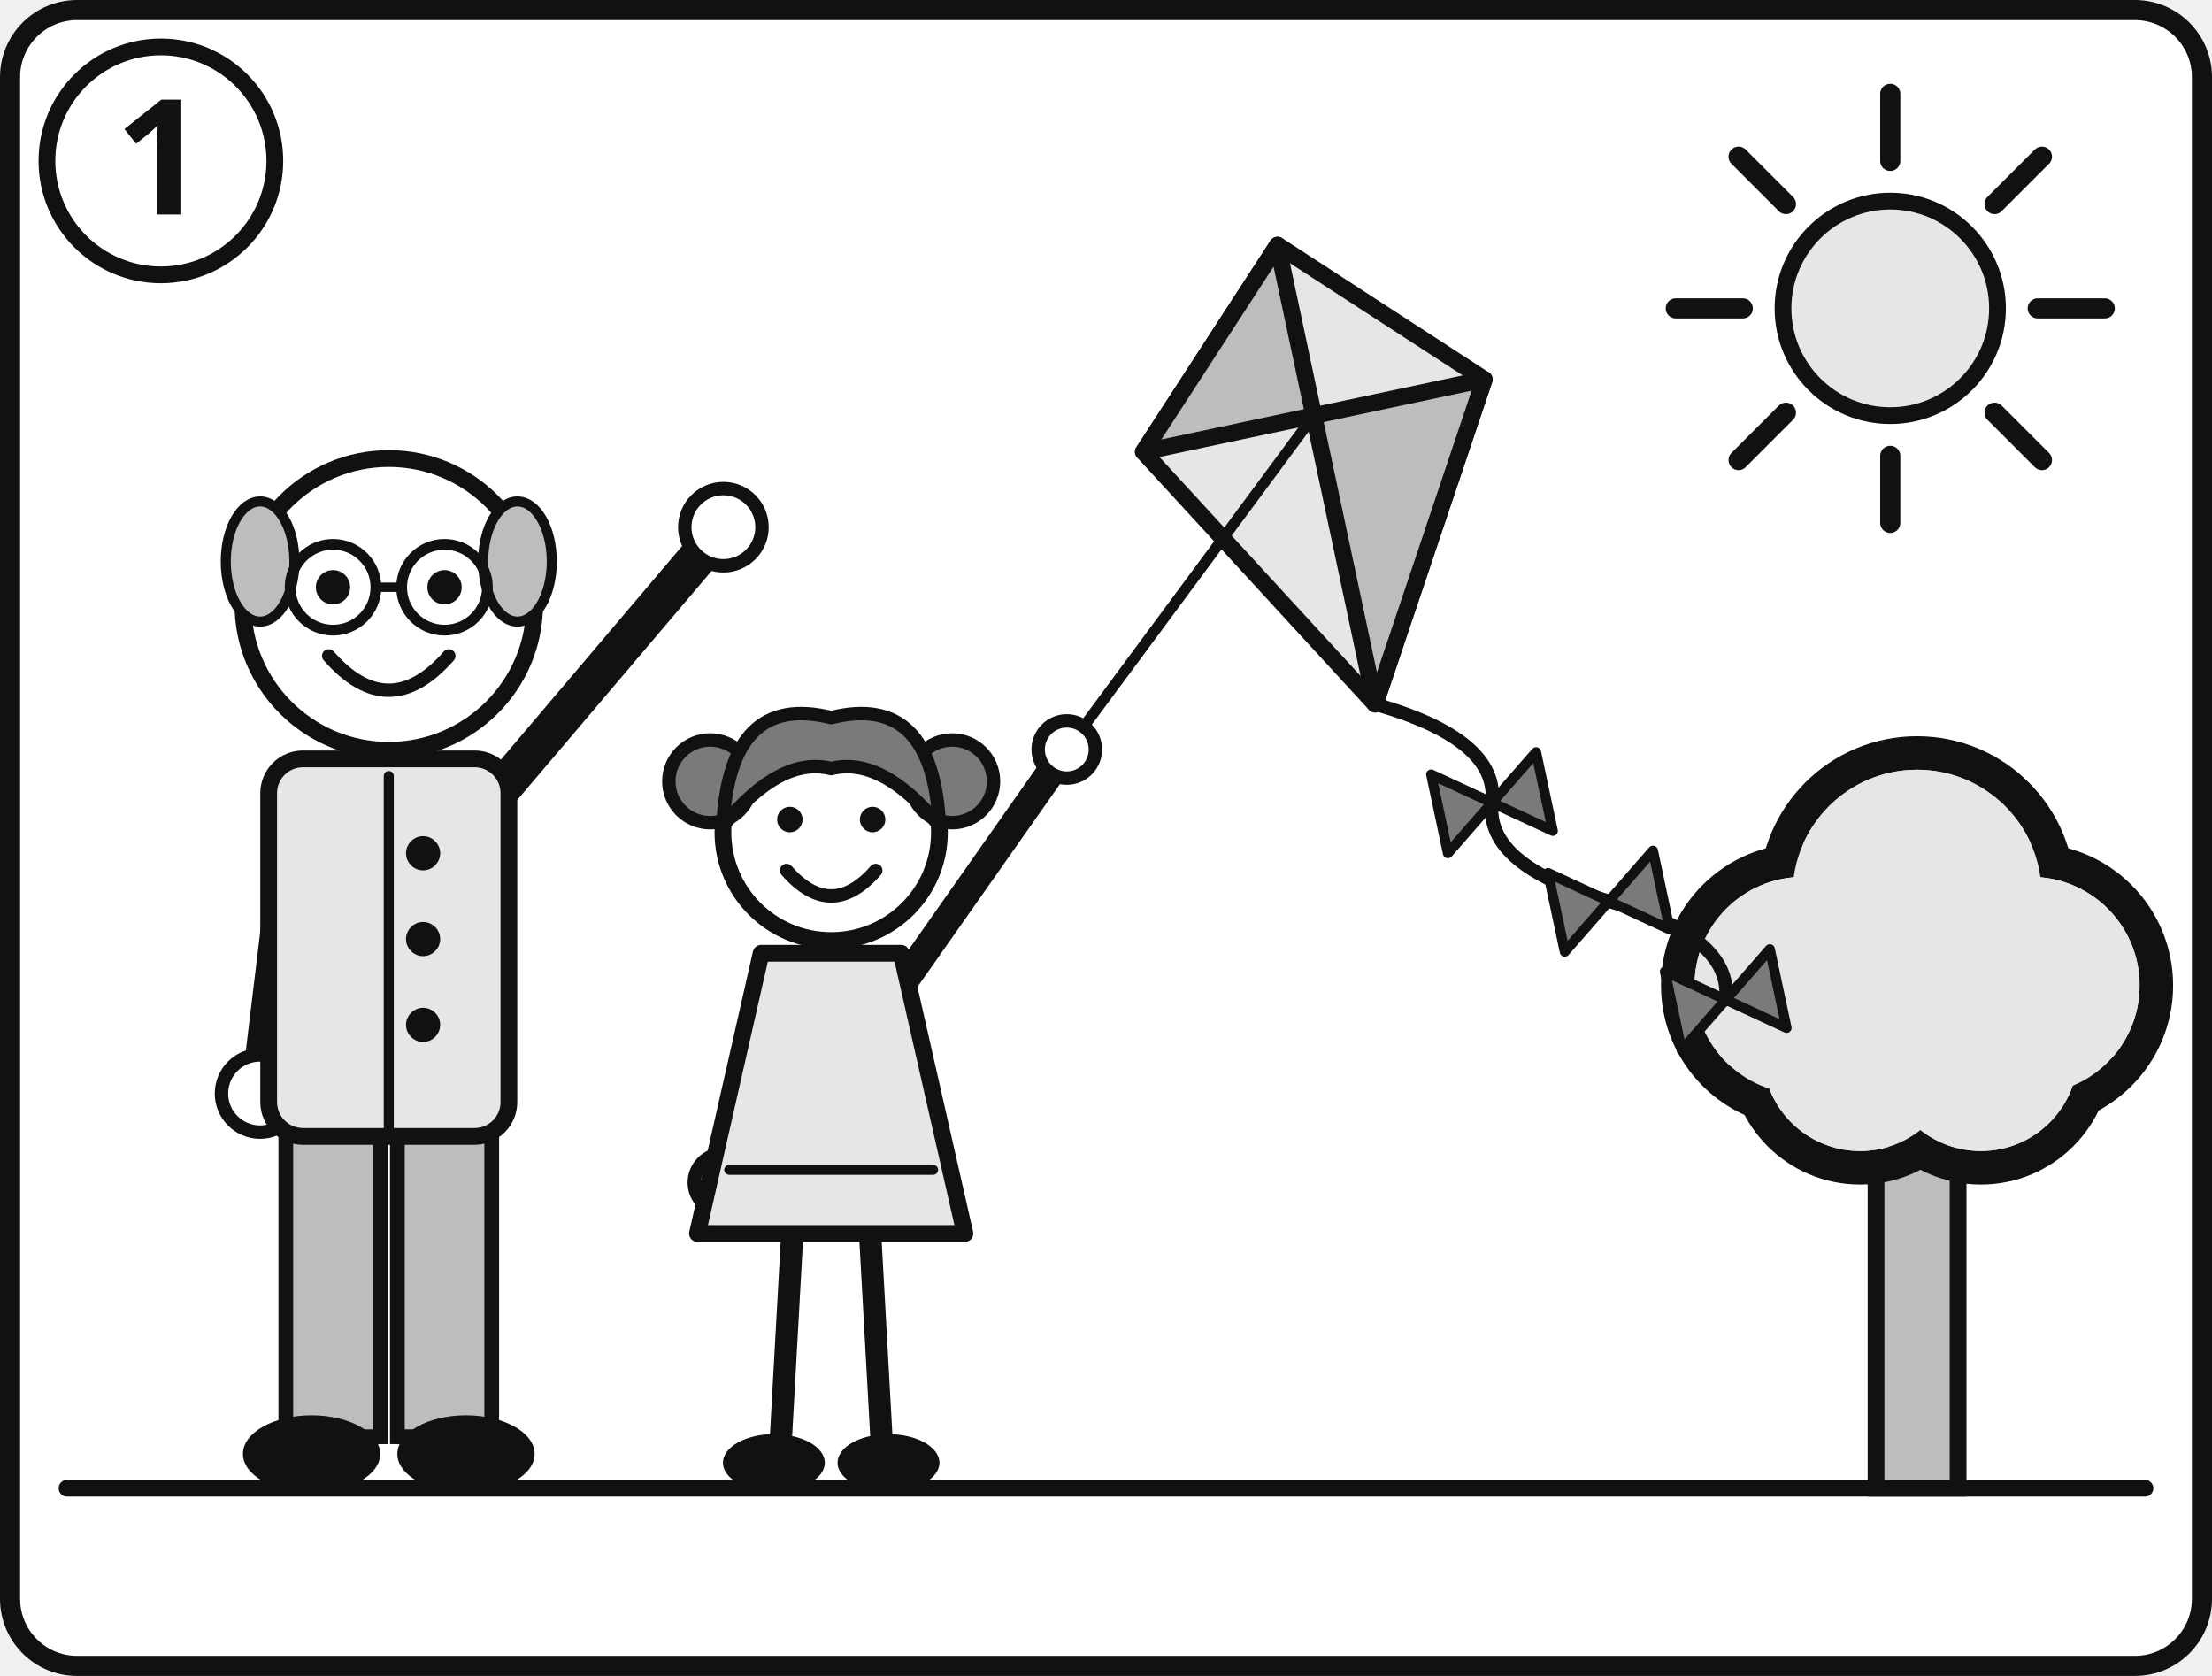
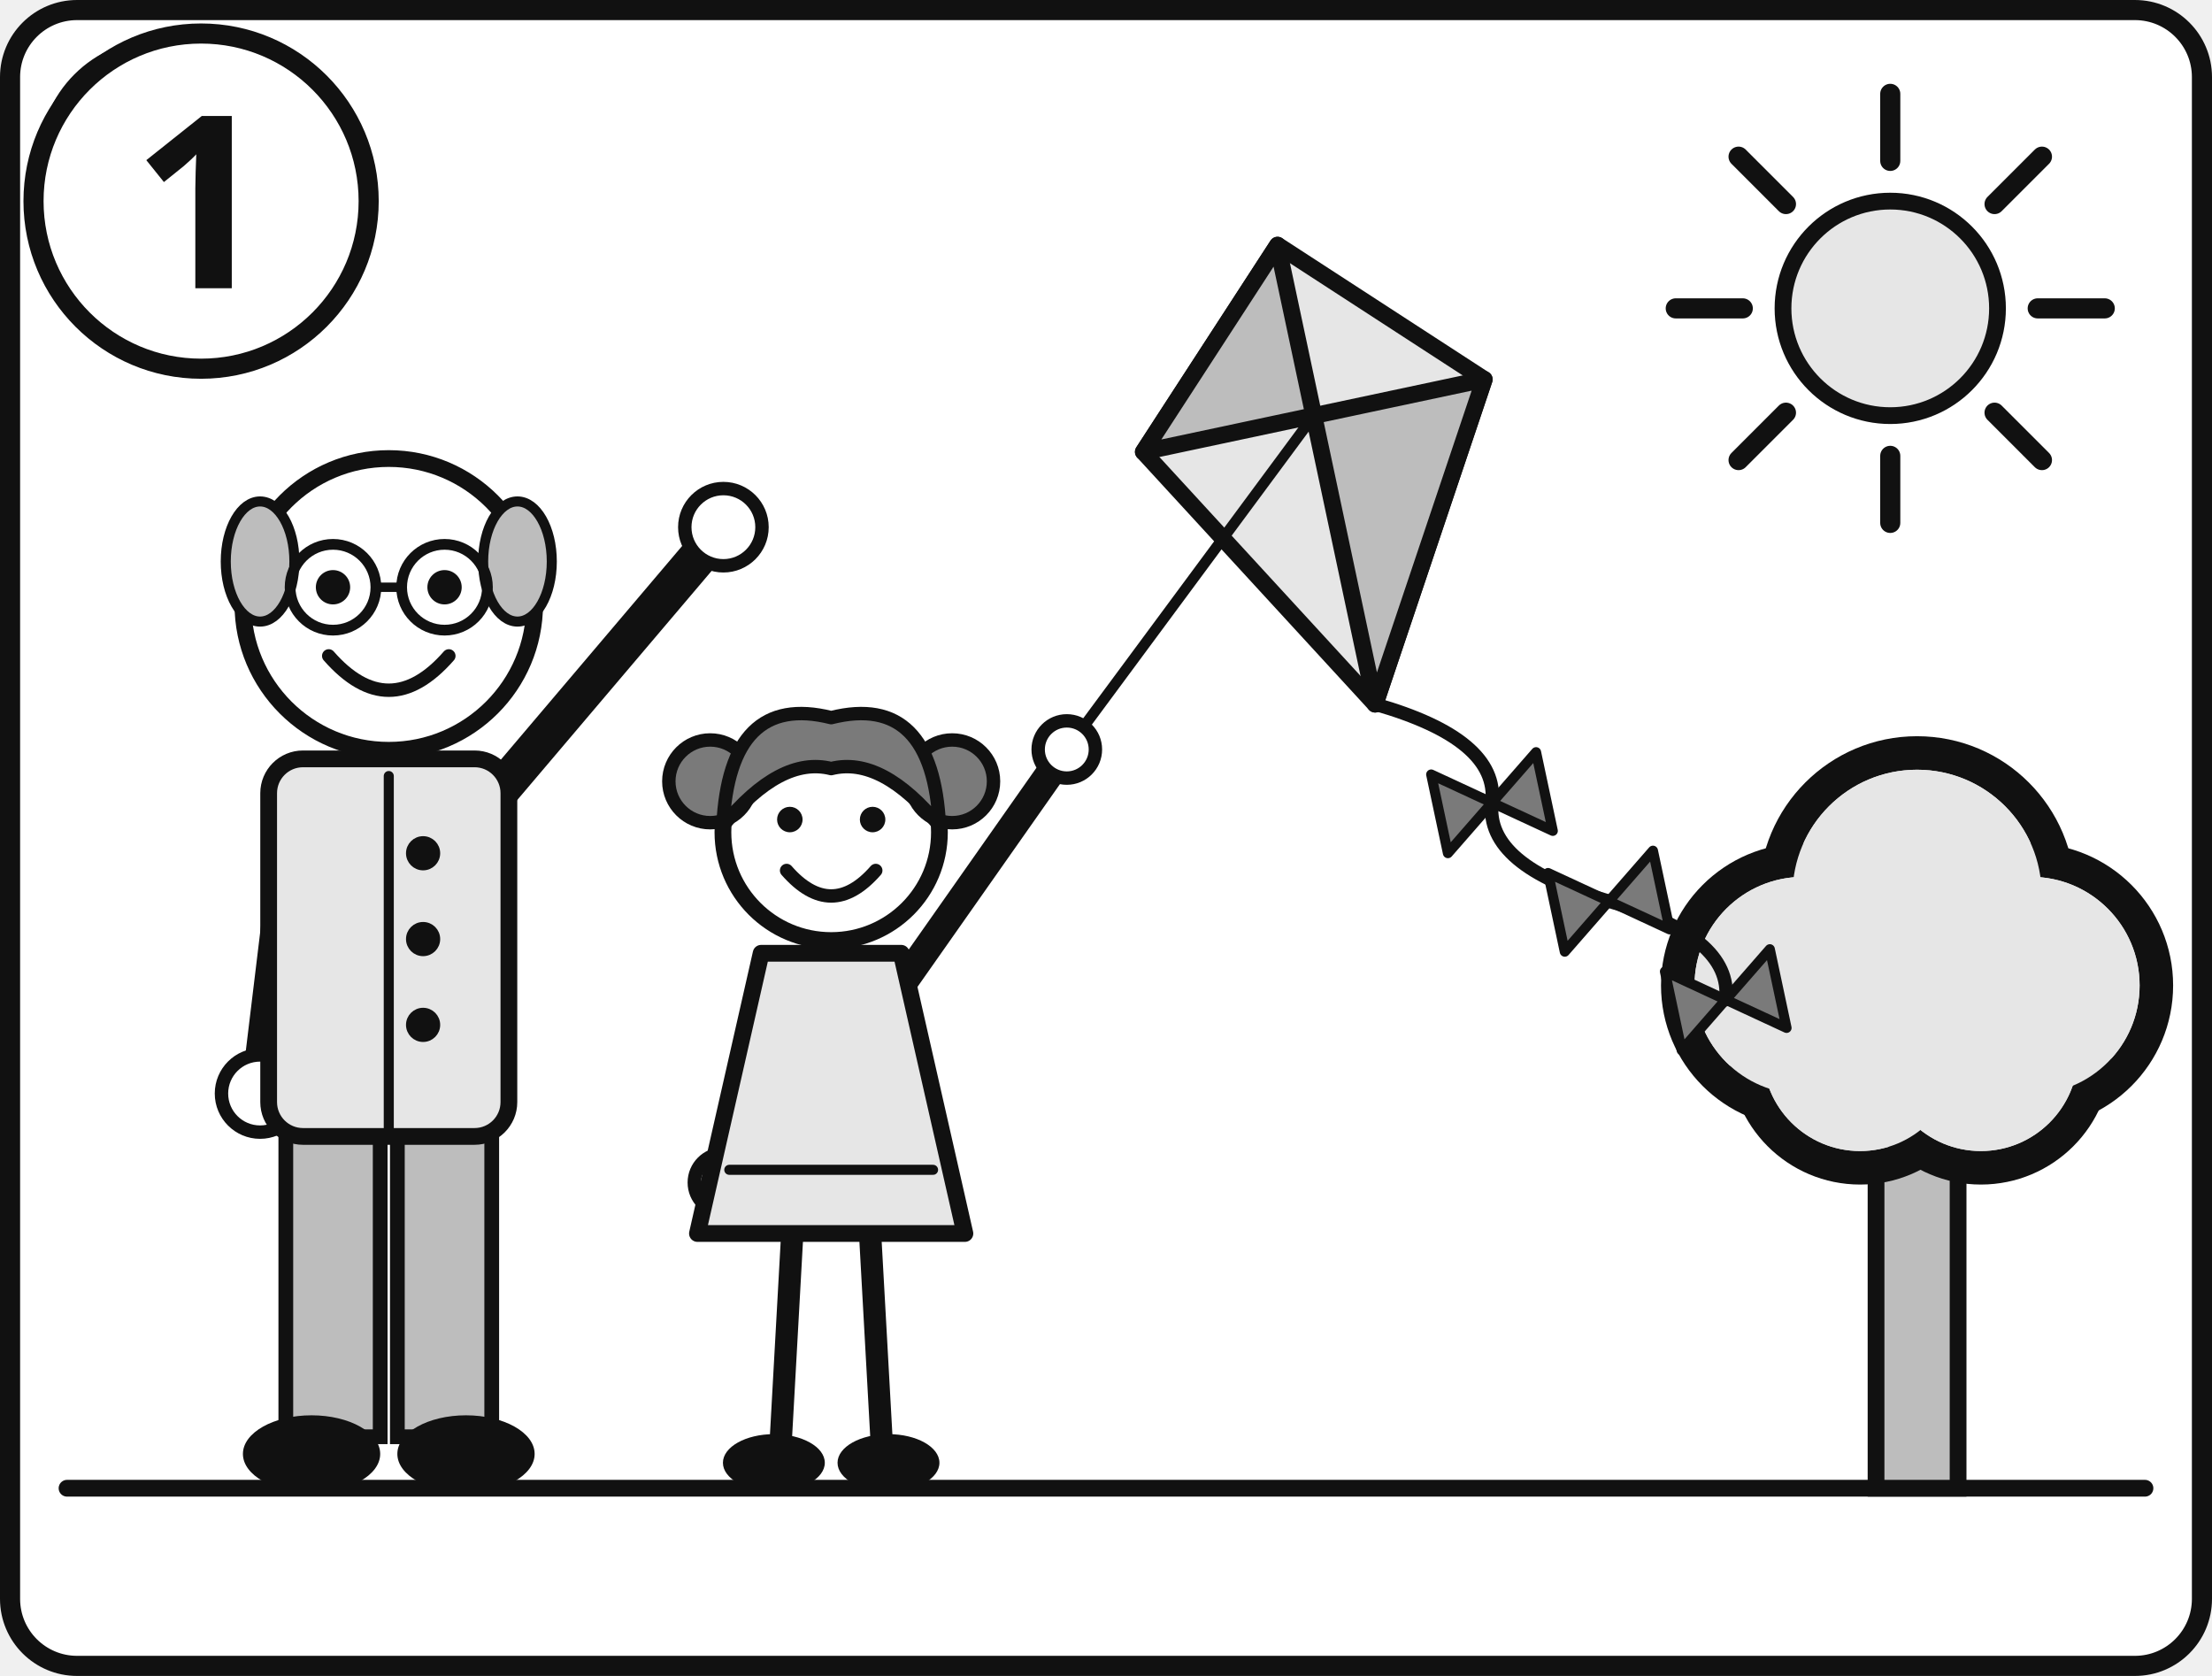
<svg xmlns="http://www.w3.org/2000/svg" viewBox="0 0 330 250" width="330" height="250">
  <g font-family="Andika, Atkinson Hyperlegible, sans-serif" fill="#111">
    <rect x="1.5" y="1.5" width="327" height="247" rx="10" fill="#fff" stroke="#111" stroke-width="3" />
    <g transform="translate(0 0)">
      <line x1="10" y1="222" x2="320" y2="222" stroke="#111" stroke-width="2.5" stroke-linecap="round" />
      <line x1="304" y1="46" x2="314" y2="46" stroke="#111" stroke-width="3" stroke-linecap="round" />
      <line x1="297.56" y1="61.56" x2="304.63" y2="68.63" stroke="#111" stroke-width="3" stroke-linecap="round" />
      <line x1="282" y1="68" x2="282" y2="78" stroke="#111" stroke-width="3" stroke-linecap="round" />
      <line x1="266.44" y1="61.56" x2="259.37" y2="68.63" stroke="#111" stroke-width="3" stroke-linecap="round" />
      <line x1="260" y1="46" x2="250" y2="46" stroke="#111" stroke-width="3" stroke-linecap="round" />
      <line x1="266.44" y1="30.44" x2="259.37" y2="23.37" stroke="#111" stroke-width="3" stroke-linecap="round" />
      <line x1="282" y1="24" x2="282" y2="14" stroke="#111" stroke-width="3" stroke-linecap="round" />
      <line x1="297.56" y1="30.44" x2="304.63" y2="23.37" stroke="#111" stroke-width="3" stroke-linecap="round" />
      <circle cx="282" cy="46" r="16" fill="#e6e6e6" stroke="#111" stroke-width="2.5" />
      <rect x="279.88" y="164" width="12.24" height="58" fill="#bdbdbd" stroke="#111" stroke-width="2.5" />
      <circle cx="286" cy="133.4" r="21.08" fill="#e6e6e6" stroke="#111" stroke-width="5" />
      <circle cx="269" cy="147" r="18.7" fill="#e6e6e6" stroke="#111" stroke-width="5" />
      <circle cx="303" cy="147" r="18.7" fill="#e6e6e6" stroke="#111" stroke-width="5" />
      <circle cx="277.5" cy="157.2" r="17" fill="#e6e6e6" stroke="#111" stroke-width="5" />
      <circle cx="295.52" cy="157.2" r="17" fill="#e6e6e6" stroke="#111" stroke-width="5" />
      <circle cx="286" cy="145.3" r="20.4" fill="#e6e6e6" stroke="#111" stroke-width="5" />
      <circle cx="286" cy="133.4" r="18.58" fill="#e6e6e6" />
      <circle cx="269" cy="147" r="16.2" fill="#e6e6e6" />
      <circle cx="303" cy="147" r="16.2" fill="#e6e6e6" />
      <circle cx="277.5" cy="157.2" r="14.5" fill="#e6e6e6" />
      <circle cx="295.52" cy="157.2" r="14.5" fill="#e6e6e6" />
      <circle cx="286" cy="145.3" r="17.9" fill="#e6e6e6" />
      <g transform="rotate(-12 196 62)">
        <polygon points="196,36 222,62 196,106 170,62" fill="#e6e6e6" stroke="#111" stroke-width="2.5" stroke-linejoin="round" />
        <polygon points="196,36 196,62 170,62" fill="#bdbdbd" stroke="#111" stroke-width="2.5" stroke-linejoin="round" />
        <polygon points="196,62 222,62 196,106" fill="#bdbdbd" stroke="#111" stroke-width="2.5" stroke-linejoin="round" />
        <line x1="196" y1="36" x2="196" y2="106" stroke="#111" stroke-width="2" stroke-linecap="round" />
        <line x1="170" y1="62" x2="222" y2="62" stroke="#111" stroke-width="2" stroke-linecap="round" />
        <path d="M 196 106 Q 213 115 210 124 Q 207 133 224 142 Q 241 151 238 160" fill="none" stroke="#111" stroke-width="2" stroke-linejoin="round" stroke-linecap="round" />
        <polygon points="210,124 202,118 202,130" fill="#7a7a7a" stroke="#111" stroke-width="1.5" stroke-linejoin="round" />
        <polygon points="210,124 218,118 218,130" fill="#7a7a7a" stroke="#111" stroke-width="1.5" stroke-linejoin="round" />
        <polygon points="224,142 216,136 216,148" fill="#7a7a7a" stroke="#111" stroke-width="1.5" stroke-linejoin="round" />
        <polygon points="224,142 232,136 232,148" fill="#7a7a7a" stroke="#111" stroke-width="1.5" stroke-linejoin="round" />
        <polygon points="238,160 230,154 230,166" fill="#7a7a7a" stroke="#111" stroke-width="1.5" stroke-linejoin="round" />
        <polygon points="238,160 246,154 246,166" fill="#7a7a7a" stroke="#111" stroke-width="1.5" stroke-linejoin="round" />
      </g>
      <line x1="196" y1="62" x2="159.15" y2="111.8" stroke="#111" stroke-width="1.6" stroke-linecap="round" />
      <line x1="118.3" y1="182.1" x2="116.4" y2="216.3" stroke="#111" stroke-width="3.32" stroke-linecap="round" />
      <line x1="129.7" y1="182.1" x2="131.6" y2="216.3" stroke="#111" stroke-width="3.32" stroke-linecap="round" />
      <ellipse cx="115.45" cy="218.2" rx="7.6" ry="4.27" fill="#111" />
      <ellipse cx="132.55" cy="218.2" rx="7.6" ry="4.27" fill="#111" />
      <line x1="113.55" y1="146.95" x2="107.85" y2="176.4" stroke="#111" stroke-width="4.27" stroke-linecap="round" />
      <circle cx="107.85" cy="176.4" r="4.27" fill="#fff" stroke="#111" stroke-width="2" />
      <line x1="134.45" y1="146.95" x2="159.15" y2="111.8" stroke="#111" stroke-width="4.27" stroke-linecap="round" />
      <circle cx="159.15" cy="111.8" r="4.27" fill="#fff" stroke="#111" stroke-width="2" />
      <polygon points="113.55,142.2 134.45,142.2 143.95,184 104.05,184" fill="#e6e6e6" stroke="#111" stroke-width="2.5" stroke-linejoin="round" />
      <line x1="108.8" y1="174.5" x2="139.2" y2="174.5" stroke="#111" stroke-width="1.5" stroke-linecap="round" />
      <circle cx="124" cy="124.15" r="16.15" fill="#fff" stroke="#111" stroke-width="2.5" />
      <circle cx="105.95" cy="116.55" r="6.17" fill="#7a7a7a" stroke="#111" stroke-width="2" />
      <circle cx="142.05" cy="116.55" r="6.17" fill="#7a7a7a" stroke="#111" stroke-width="2" />
      <path d="M 107.85 123.2 Q 108.8 103.25 124 107.05 Q 139.2 103.25 140.15 123.2 Q 131.6 112.75 124 114.65 Q 116.4 112.75 107.85 123.2 Z" fill="#7a7a7a" stroke="#111" stroke-width="2" stroke-linejoin="round" stroke-linecap="round" />
      <circle cx="117.83" cy="122.25" r="1.9" fill="#111" />
      <circle cx="130.18" cy="122.25" r="1.9" fill="#111" />
      <path d="M 117.35 129.85 Q 124 137.45 130.65 129.85" fill="none" stroke="#111" stroke-width="2" stroke-linejoin="round" stroke-linecap="round" />
      <rect x="42.64" y="165.68" width="14.08" height="48.64" fill="#bdbdbd" stroke="#111" stroke-width="2.2" />
      <rect x="59.28" y="165.68" width="14.08" height="48.64" fill="#bdbdbd" stroke="#111" stroke-width="2.2" />
      <ellipse cx="46.48" cy="216.88" rx="10.24" ry="5.76" fill="#111" />
      <ellipse cx="69.52" cy="216.88" rx="10.24" ry="5.76" fill="#111" />
      <line x1="43.92" y1="120.88" x2="38.8" y2="163.12" stroke="#111" stroke-width="5.76" stroke-linecap="round" />
      <circle cx="38.8" cy="163.12" r="5.76" fill="#fff" stroke="#111" stroke-width="2" />
      <line x1="72.08" y1="120.88" x2="107.92" y2="78.64" stroke="#111" stroke-width="5.76" stroke-linecap="round" />
      <circle cx="107.92" cy="78.64" r="5.76" fill="#fff" stroke="#111" stroke-width="2" />
      <rect x="40.08" y="113.2" width="35.84" height="56.32" rx="5.12" fill="#e6e6e6" stroke="#111" stroke-width="2.5" />
      <line x1="58" y1="115.76" x2="58" y2="168.24" stroke="#111" stroke-width="1.5" stroke-linecap="round" />
      <circle cx="63.12" cy="127.28" r="2.05" fill="#111" stroke="#111" stroke-width="1" />
      <circle cx="63.12" cy="140.08" r="2.05" fill="#111" stroke="#111" stroke-width="1" />
      <circle cx="63.12" cy="152.88" r="2.05" fill="#111" stroke="#111" stroke-width="1" />
      <circle cx="58" cy="90.16" r="21.76" fill="#fff" stroke="#111" stroke-width="2.5" />
      <ellipse cx="38.8" cy="83.76" rx="5.12" ry="8.96" fill="#bdbdbd" stroke="#111" stroke-width="1.5" />
      <ellipse cx="77.2" cy="83.76" rx="5.12" ry="8.96" fill="#bdbdbd" stroke="#111" stroke-width="1.5" />
      <circle cx="49.68" cy="87.6" r="6.4" fill="none" stroke="#111" stroke-width="1.6" />
      <circle cx="66.32" cy="87.6" r="6.4" fill="none" stroke="#111" stroke-width="1.6" />
      <line x1="56.08" y1="87.6" x2="59.92" y2="87.6" stroke="#111" stroke-width="1.4" stroke-linecap="round" />
      <circle cx="49.68" cy="87.6" r="2.56" fill="#111" />
      <circle cx="66.32" cy="87.6" r="2.56" fill="#111" />
      <path d="M 49.04 97.84 Q 58 108.08 66.96 97.84" fill="none" stroke="#111" stroke-width="2" stroke-linejoin="round" stroke-linecap="round" />
    </g>
    <circle cx="24" cy="24" r="17" fill="#fff" stroke="#111" stroke-width="2.5" />
    <text x="24" y="32" font-size="24" text-anchor="middle" font-weight="700">1</text>
    <rect x="351.5" y="1.5" width="327" height="247" rx="10" fill="#fff" stroke="#111" stroke-width="3" />
    <g transform="translate(350 0)">
      <line x1="10" y1="222" x2="320" y2="222" stroke="#111" stroke-width="2.5" stroke-linecap="round" />
      <path d="M 54 34 Q 84 24 114 34 T 174 34" fill="none" stroke="#111" stroke-width="2.5" stroke-linejoin="round" stroke-linecap="round" />
      <path d="M 62 49 Q 92 39 122 49 T 182 49" fill="none" stroke="#111" stroke-width="2.5" stroke-linejoin="round" stroke-linecap="round" />
      <path d="M 70 64 Q 100 54 130 64 T 190 64" fill="none" stroke="#111" stroke-width="2.5" stroke-linejoin="round" stroke-linecap="round" />
      <rect x="240.28" y="158" width="19.44" height="64" fill="#bdbdbd" stroke="#111" stroke-width="2.5" />
      <circle cx="250" cy="109.4" r="33.48" fill="#e6e6e6" stroke="#111" stroke-width="5" />
      <circle cx="223" cy="131" r="29.7" fill="#e6e6e6" stroke="#111" stroke-width="5" />
      <circle cx="277" cy="131" r="29.7" fill="#e6e6e6" stroke="#111" stroke-width="5" />
      <circle cx="236.5" cy="147.2" r="27" fill="#e6e6e6" stroke="#111" stroke-width="5" />
      <circle cx="265.12" cy="147.2" r="27" fill="#e6e6e6" stroke="#111" stroke-width="5" />
      <circle cx="250" cy="128.3" r="32.4" fill="#e6e6e6" stroke="#111" stroke-width="5" />
      <circle cx="250" cy="109.4" r="30.98" fill="#e6e6e6" />
      <circle cx="223" cy="131" r="27.2" fill="#e6e6e6" />
      <circle cx="277" cy="131" r="27.2" fill="#e6e6e6" />
      <circle cx="236.5" cy="147.2" r="24.5" fill="#e6e6e6" />
      <circle cx="265.12" cy="147.2" r="24.5" fill="#e6e6e6" />
      <circle cx="250" cy="128.3" r="29.9" fill="#e6e6e6" />
      <g transform="rotate(28 246 74)">
        <polygon points="246,49.3 270.7,74 246,115.8 221.3,74" fill="#e6e6e6" stroke="#111" stroke-width="2.5" stroke-linejoin="round" />
        <polygon points="246,49.3 246,74 221.3,74" fill="#bdbdbd" stroke="#111" stroke-width="2.5" stroke-linejoin="round" />
        <polygon points="246,74 270.7,74 246,115.8" fill="#bdbdbd" stroke="#111" stroke-width="2.5" stroke-linejoin="round" />
        <line x1="246" y1="49.3" x2="246" y2="115.8" stroke="#111" stroke-width="2" stroke-linecap="round" />
        <line x1="221.3" y1="74" x2="270.7" y2="74" stroke="#111" stroke-width="2" stroke-linecap="round" />
        <path d="M 246 115.8 Q 262.15 124.35 259.3 132.9 Q 256.45 141.45 272.6 150 Q 288.75 158.55 285.9 167.1" fill="none" stroke="#111" stroke-width="2" stroke-linejoin="round" stroke-linecap="round" />
        <polygon points="259.3,132.9 251.7,127.2 251.7,138.6" fill="#7a7a7a" stroke="#111" stroke-width="1.5" stroke-linejoin="round" />
        <polygon points="259.3,132.9 266.9,127.2 266.9,138.6" fill="#7a7a7a" stroke="#111" stroke-width="1.5" stroke-linejoin="round" />
        <polygon points="272.6,150 265,144.3 265,155.7" fill="#7a7a7a" stroke="#111" stroke-width="1.5" stroke-linejoin="round" />
        <polygon points="272.6,150 280.2,144.3 280.2,155.7" fill="#7a7a7a" stroke="#111" stroke-width="1.5" stroke-linejoin="round" />
        <polygon points="285.9,167.1 278.3,161.4 278.3,172.8" fill="#7a7a7a" stroke="#111" stroke-width="1.5" stroke-linejoin="round" />
        <polygon points="285.9,167.1 293.5,161.4 293.5,172.8" fill="#7a7a7a" stroke="#111" stroke-width="1.5" stroke-linejoin="round" />
      </g>
      <path d="M 236 108 Q 214 150 196 170 Q 186 182 176 190" fill="none" stroke="#111" stroke-width="1.6" stroke-linejoin="round" stroke-linecap="round" />
      <line x1="148.3" y1="182.1" x2="146.4" y2="216.3" stroke="#111" stroke-width="3.32" stroke-linecap="round" />
      <line x1="159.7" y1="182.1" x2="161.6" y2="216.3" stroke="#111" stroke-width="3.32" stroke-linecap="round" />
      <ellipse cx="145.45" cy="218.2" rx="7.6" ry="4.27" fill="#111" />
      <ellipse cx="162.55" cy="218.2" rx="7.6" ry="4.27" fill="#111" />
      <line x1="143.55" y1="146.95" x2="135.95" y2="178.3" stroke="#111" stroke-width="4.27" stroke-linecap="round" />
      <circle cx="135.95" cy="178.3" r="4.27" fill="#fff" stroke="#111" stroke-width="2" />
      <line x1="164.45" y1="146.95" x2="185.35" y2="119.4" stroke="#111" stroke-width="4.27" stroke-linecap="round" />
      <circle cx="185.35" cy="119.4" r="4.27" fill="#fff" stroke="#111" stroke-width="2" />
      <polygon points="143.55,142.2 164.45,142.2 173.95,184 134.05,184" fill="#e6e6e6" stroke="#111" stroke-width="2.5" stroke-linejoin="round" />
      <line x1="138.8" y1="174.5" x2="169.2" y2="174.5" stroke="#111" stroke-width="1.5" stroke-linecap="round" />
      <circle cx="154" cy="124.15" r="16.15" fill="#fff" stroke="#111" stroke-width="2.5" />
      <circle cx="135.95" cy="116.55" r="6.17" fill="#7a7a7a" stroke="#111" stroke-width="2" />
      <circle cx="172.05" cy="116.55" r="6.17" fill="#7a7a7a" stroke="#111" stroke-width="2" />
      <path d="M 137.85 123.2 Q 138.8 103.25 154 107.05 Q 169.2 103.25 170.15 123.2 Q 161.6 112.75 154 114.65 Q 146.4 112.75 137.85 123.2 Z" fill="#7a7a7a" stroke="#111" stroke-width="2" stroke-linejoin="round" stroke-linecap="round" />
      <circle cx="147.82" cy="122.25" r="1.9" fill="#111" />
      <circle cx="160.18" cy="122.25" r="1.9" fill="#111" />
      <path d="M 147.35 134.6 Q 154 127.95 160.65 134.6" fill="none" stroke="#111" stroke-width="2" stroke-linejoin="round" stroke-linecap="round" />
      <line x1="144.5" y1="116.55" x2="151.15" y2="114.65" stroke="#111" stroke-width="1.6" stroke-linecap="round" />
      <line x1="156.85" y1="114.65" x2="163.5" y2="116.55" stroke="#111" stroke-width="1.6" stroke-linecap="round" />
      <rect x="54.64" y="165.68" width="14.08" height="48.64" fill="#bdbdbd" stroke="#111" stroke-width="2.2" />
      <rect x="71.28" y="165.68" width="14.08" height="48.64" fill="#bdbdbd" stroke="#111" stroke-width="2.2" />
      <ellipse cx="58.48" cy="216.88" rx="10.24" ry="5.76" fill="#111" />
      <ellipse cx="81.52" cy="216.88" rx="10.24" ry="5.76" fill="#111" />
      <line x1="55.92" y1="120.88" x2="48.24" y2="163.12" stroke="#111" stroke-width="5.76" stroke-linecap="round" />
      <circle cx="48.24" cy="163.12" r="5.76" fill="#fff" stroke="#111" stroke-width="2" />
      <line x1="84.08" y1="120.88" x2="86.64" y2="78.64" stroke="#111" stroke-width="5.76" stroke-linecap="round" />
      <circle cx="86.64" cy="78.64" r="5.76" fill="#fff" stroke="#111" stroke-width="2" />
      <rect x="52.08" y="113.2" width="35.84" height="56.32" rx="5.12" fill="#e6e6e6" stroke="#111" stroke-width="2.5" />
      <line x1="70" y1="115.76" x2="70" y2="168.24" stroke="#111" stroke-width="1.5" stroke-linecap="round" />
      <circle cx="75.12" cy="127.28" r="2.05" fill="#111" stroke="#111" stroke-width="1" />
      <circle cx="75.12" cy="140.08" r="2.05" fill="#111" stroke="#111" stroke-width="1" />
      <circle cx="75.12" cy="152.88" r="2.05" fill="#111" stroke="#111" stroke-width="1" />
      <circle cx="70" cy="90.16" r="21.76" fill="#fff" stroke="#111" stroke-width="2.5" />
      <ellipse cx="50.8" cy="83.76" rx="5.12" ry="8.96" fill="#bdbdbd" stroke="#111" stroke-width="1.5" />
      <ellipse cx="89.2" cy="83.76" rx="5.12" ry="8.96" fill="#bdbdbd" stroke="#111" stroke-width="1.5" />
      <circle cx="61.68" cy="87.6" r="6.4" fill="none" stroke="#111" stroke-width="1.6" />
      <circle cx="78.32" cy="87.6" r="6.4" fill="none" stroke="#111" stroke-width="1.6" />
      <line x1="68.08" y1="87.6" x2="71.92" y2="87.6" stroke="#111" stroke-width="1.4" stroke-linecap="round" />
      <circle cx="61.68" cy="87.6" r="2.56" fill="#111" />
      <circle cx="78.32" cy="87.6" r="2.56" fill="#111" />
      <ellipse cx="70" cy="101.68" rx="4.1" ry="5.12" fill="#111" />
    </g>
    <circle cx="374" cy="24" r="17" fill="#fff" stroke="#111" stroke-width="2.5" />
    <text x="374" y="32" font-size="24" text-anchor="middle" font-weight="700">2</text>
    <rect x="1.5" y="271.5" width="327" height="247" rx="10" fill="#fff" stroke="#111" stroke-width="3" />
    <g transform="translate(0 270)">
      <line x1="10" y1="222" x2="320" y2="222" stroke="#111" stroke-width="2.5" stroke-linecap="round" />
      <rect x="252.28" y="158" width="19.44" height="64" fill="#bdbdbd" stroke="#111" stroke-width="2.5" />
      <circle cx="262" cy="109.4" r="33.48" fill="#e6e6e6" stroke="#111" stroke-width="5" />
      <circle cx="235" cy="131" r="29.7" fill="#e6e6e6" stroke="#111" stroke-width="5" />
      <circle cx="289" cy="131" r="29.7" fill="#e6e6e6" stroke="#111" stroke-width="5" />
      <circle cx="248.5" cy="147.2" r="27" fill="#e6e6e6" stroke="#111" stroke-width="5" />
      <circle cx="277.12" cy="147.2" r="27" fill="#e6e6e6" stroke="#111" stroke-width="5" />
      <circle cx="262" cy="128.3" r="32.4" fill="#e6e6e6" stroke="#111" stroke-width="5" />
      <circle cx="262" cy="109.4" r="30.98" fill="#e6e6e6" />
      <circle cx="235" cy="131" r="27.2" fill="#e6e6e6" />
      <circle cx="289" cy="131" r="27.2" fill="#e6e6e6" />
      <circle cx="248.5" cy="147.2" r="24.5" fill="#e6e6e6" />
      <circle cx="277.12" cy="147.2" r="24.5" fill="#e6e6e6" />
      <circle cx="262" cy="128.3" r="29.9" fill="#e6e6e6" />
      <g transform="rotate(28 258 74)">
        <polygon points="258,49.3 282.7,74 258,115.8 233.3,74" fill="#e6e6e6" stroke="#111" stroke-width="2.5" stroke-linejoin="round" />
        <polygon points="258,49.3 258,74 233.3,74" fill="#bdbdbd" stroke="#111" stroke-width="2.5" stroke-linejoin="round" />
        <polygon points="258,74 282.7,74 258,115.8" fill="#bdbdbd" stroke="#111" stroke-width="2.5" stroke-linejoin="round" />
        <line x1="258" y1="49.3" x2="258" y2="115.8" stroke="#111" stroke-width="2" stroke-linecap="round" />
        <line x1="233.3" y1="74" x2="282.7" y2="74" stroke="#111" stroke-width="2" stroke-linecap="round" />
        <path d="M 258 115.8 Q 274.15 124.35 271.3 132.9 Q 268.45 141.45 284.6 150 Q 300.75 158.55 297.9 167.1" fill="none" stroke="#111" stroke-width="2" stroke-linejoin="round" stroke-linecap="round" />
        <polygon points="271.3,132.9 263.7,127.2 263.7,138.6" fill="#7a7a7a" stroke="#111" stroke-width="1.5" stroke-linejoin="round" />
        <polygon points="271.3,132.9 278.9,127.2 278.9,138.6" fill="#7a7a7a" stroke="#111" stroke-width="1.5" stroke-linejoin="round" />
        <polygon points="284.6,150 277,144.3 277,155.7" fill="#7a7a7a" stroke="#111" stroke-width="1.5" stroke-linejoin="round" />
        <polygon points="284.6,150 292.2,144.3 292.2,155.7" fill="#7a7a7a" stroke="#111" stroke-width="1.5" stroke-linejoin="round" />
        <polygon points="297.9,167.1 290.3,161.4 290.3,172.8" fill="#7a7a7a" stroke="#111" stroke-width="1.5" stroke-linejoin="round" />
        <polygon points="297.9,167.1 305.5,161.4 305.5,172.8" fill="#7a7a7a" stroke="#111" stroke-width="1.5" stroke-linejoin="round" />
      </g>
      <line x1="194.17" y1="226.2" x2="246.17" y2="100.2" stroke="#111" stroke-width="3.5" stroke-linecap="round" />
      <line x1="173.83" y1="217.8" x2="225.83" y2="91.8" stroke="#111" stroke-width="3.5" stroke-linecap="round" />
      <line x1="199.95" y1="212.2" x2="179.61" y2="203.8" stroke="#111" stroke-width="2.5" stroke-linecap="round" />
      <line x1="205.72" y1="198.2" x2="185.39" y2="189.8" stroke="#111" stroke-width="2.5" stroke-linecap="round" />
      <line x1="211.5" y1="184.2" x2="191.17" y2="175.8" stroke="#111" stroke-width="2.5" stroke-linecap="round" />
      <line x1="217.28" y1="170.2" x2="196.94" y2="161.8" stroke="#111" stroke-width="2.5" stroke-linecap="round" />
      <line x1="223.06" y1="156.2" x2="202.72" y2="147.8" stroke="#111" stroke-width="2.5" stroke-linecap="round" />
      <line x1="228.83" y1="142.2" x2="208.5" y2="133.8" stroke="#111" stroke-width="2.5" stroke-linecap="round" />
      <line x1="234.61" y1="128.2" x2="214.28" y2="119.8" stroke="#111" stroke-width="2.5" stroke-linecap="round" />
      <line x1="240.39" y1="114.2" x2="220.05" y2="105.8" stroke="#111" stroke-width="2.5" stroke-linecap="round" />
      <rect x="200.6" y="134.2" width="10.45" height="36.1" fill="#7a7a7a" stroke="#111" stroke-width="2.2" />
      <rect x="212.95" y="134.2" width="10.45" height="36.1" fill="#7a7a7a" stroke="#111" stroke-width="2.2" />
      <ellipse cx="203.45" cy="172.2" rx="7.6" ry="4.27" fill="#111" />
      <ellipse cx="220.55" cy="172.2" rx="7.6" ry="4.27" fill="#111" />
      <line x1="201.55" y1="100.95" x2="190.15" y2="126.6" stroke="#111" stroke-width="4.27" stroke-linecap="round" />
      <circle cx="190.15" cy="126.6" r="4.27" fill="#fff" stroke="#111" stroke-width="2" />
      <line x1="222.45" y1="100.95" x2="245.25" y2="65.8" stroke="#111" stroke-width="4.27" stroke-linecap="round" />
      <circle cx="245.25" cy="65.8" r="4.27" fill="#fff" stroke="#111" stroke-width="2" />
      <rect x="198.7" y="95.25" width="26.6" height="41.8" rx="3.8" fill="#bdbdbd" stroke="#111" stroke-width="2.5" />
      <rect x="203.45" y="109.5" width="17.1" height="13.3" fill="#fff" stroke="#111" stroke-width="2" />
      <circle cx="212" cy="78.15" r="16.15" fill="#fff" stroke="#111" stroke-width="2.5" />
      <path d="M 195.85 73.4 Q 196.8 55.35 212 56.3 Q 227.2 55.35 228.15 73.4 Z" fill="#7a7a7a" stroke="#111" stroke-width="2" stroke-linejoin="round" stroke-linecap="round" />
      <line x1="195.85" y1="73.4" x2="236.7" y2="73.4" stroke="#111" stroke-width="3" stroke-linecap="round" />
      <circle cx="205.82" cy="76.25" r="1.9" fill="#111" />
      <circle cx="218.18" cy="76.25" r="1.9" fill="#111" />
      <path d="M 205.35 83.85 Q 212 91.45 218.65 83.85" fill="none" stroke="#111" stroke-width="2" stroke-linejoin="round" stroke-linecap="round" />
      <line x1="96.3" y1="182.1" x2="94.4" y2="216.3" stroke="#111" stroke-width="3.32" stroke-linecap="round" />
      <line x1="107.7" y1="182.1" x2="109.6" y2="216.3" stroke="#111" stroke-width="3.32" stroke-linecap="round" />
      <ellipse cx="93.45" cy="218.2" rx="7.6" ry="4.27" fill="#111" />
      <ellipse cx="110.55" cy="218.2" rx="7.6" ry="4.27" fill="#111" />
      <line x1="91.55" y1="146.95" x2="101.05" y2="165" stroke="#111" stroke-width="4.27" stroke-linecap="round" />
      <circle cx="101.05" cy="165" r="4.27" fill="#fff" stroke="#111" stroke-width="2" />
      <line x1="112.45" y1="146.95" x2="106.75" y2="165" stroke="#111" stroke-width="4.27" stroke-linecap="round" />
      <circle cx="106.75" cy="165" r="4.27" fill="#fff" stroke="#111" stroke-width="2" />
      <polygon points="91.55,142.2 112.45,142.2 121.95,184 82.05,184" fill="#e6e6e6" stroke="#111" stroke-width="2.5" stroke-linejoin="round" />
      <line x1="86.8" y1="174.5" x2="117.2" y2="174.5" stroke="#111" stroke-width="1.5" stroke-linecap="round" />
      <circle cx="102" cy="124.15" r="16.15" fill="#fff" stroke="#111" stroke-width="2.5" />
      <circle cx="83.95" cy="116.55" r="6.17" fill="#7a7a7a" stroke="#111" stroke-width="2" />
      <circle cx="120.05" cy="116.55" r="6.17" fill="#7a7a7a" stroke="#111" stroke-width="2" />
      <path d="M 85.85 123.2 Q 86.8 103.25 102 107.05 Q 117.2 103.25 118.15 123.2 Q 109.6 112.75 102 114.65 Q 94.4 112.75 85.85 123.2 Z" fill="#7a7a7a" stroke="#111" stroke-width="2" stroke-linejoin="round" stroke-linecap="round" />
      <circle cx="95.83" cy="122.25" r="1.9" fill="#111" />
      <circle cx="108.17" cy="122.25" r="1.9" fill="#111" />
      <ellipse cx="102" cy="132.7" rx="3.04" ry="3.8" fill="#111" />
      <rect x="28.64" y="165.68" width="14.08" height="48.64" fill="#bdbdbd" stroke="#111" stroke-width="2.2" />
      <rect x="45.28" y="165.68" width="14.08" height="48.64" fill="#bdbdbd" stroke="#111" stroke-width="2.2" />
      <ellipse cx="32.48" cy="216.88" rx="10.24" ry="5.76" fill="#111" />
      <ellipse cx="55.52" cy="216.88" rx="10.24" ry="5.76" fill="#111" />
      <line x1="29.92" y1="120.88" x2="24.8" y2="163.12" stroke="#111" stroke-width="5.76" stroke-linecap="round" />
      <circle cx="24.8" cy="163.12" r="5.76" fill="#fff" stroke="#111" stroke-width="2" />
      <line x1="58.08" y1="120.88" x2="91.36" y2="78.64" stroke="#111" stroke-width="5.76" stroke-linecap="round" />
      <circle cx="91.36" cy="78.64" r="5.76" fill="#fff" stroke="#111" stroke-width="2" />
      <rect x="26.08" y="113.2" width="35.84" height="56.32" rx="5.12" fill="#e6e6e6" stroke="#111" stroke-width="2.5" />
      <line x1="44" y1="115.76" x2="44" y2="168.24" stroke="#111" stroke-width="1.5" stroke-linecap="round" />
      <circle cx="49.12" cy="127.28" r="2.05" fill="#111" stroke="#111" stroke-width="1" />
      <circle cx="49.12" cy="140.08" r="2.05" fill="#111" stroke="#111" stroke-width="1" />
      <circle cx="49.12" cy="152.88" r="2.05" fill="#111" stroke="#111" stroke-width="1" />
      <circle cx="44" cy="90.16" r="21.76" fill="#fff" stroke="#111" stroke-width="2.5" />
      <ellipse cx="24.8" cy="83.76" rx="5.12" ry="8.96" fill="#bdbdbd" stroke="#111" stroke-width="1.5" />
      <ellipse cx="63.2" cy="83.76" rx="5.12" ry="8.96" fill="#bdbdbd" stroke="#111" stroke-width="1.5" />
      <circle cx="35.68" cy="87.6" r="6.4" fill="none" stroke="#111" stroke-width="1.6" />
      <circle cx="52.32" cy="87.6" r="6.4" fill="none" stroke="#111" stroke-width="1.6" />
      <line x1="42.08" y1="87.6" x2="45.92" y2="87.6" stroke="#111" stroke-width="1.4" stroke-linecap="round" />
      <circle cx="35.68" cy="87.6" r="2.56" fill="#111" />
      <circle cx="52.32" cy="87.6" r="2.56" fill="#111" />
      <path d="M 35.04 97.84 Q 44 108.08 52.96 97.84" fill="none" stroke="#111" stroke-width="2" stroke-linejoin="round" stroke-linecap="round" />
    </g>
    <circle cx="24" cy="294" r="17" fill="#fff" stroke="#111" stroke-width="2.5" />
    <text x="24" y="302" font-size="24" text-anchor="middle" font-weight="700">3</text>
    <rect x="351.5" y="271.5" width="327" height="247" rx="10" fill="#fff" stroke="#111" stroke-width="3" />
    <g transform="translate(350 270)">
      <line x1="10" y1="222" x2="320" y2="222" stroke="#111" stroke-width="2.5" stroke-linecap="round" />
      <line x1="317" y1="40" x2="327" y2="40" stroke="#111" stroke-width="3" stroke-linecap="round" />
      <line x1="310.85" y1="54.85" x2="317.92" y2="61.92" stroke="#111" stroke-width="3" stroke-linecap="round" />
      <line x1="296" y1="61" x2="296" y2="71" stroke="#111" stroke-width="3" stroke-linecap="round" />
      <line x1="281.15" y1="54.85" x2="274.08" y2="61.92" stroke="#111" stroke-width="3" stroke-linecap="round" />
      <line x1="275" y1="40" x2="265" y2="40" stroke="#111" stroke-width="3" stroke-linecap="round" />
      <line x1="281.15" y1="25.15" x2="274.08" y2="18.08" stroke="#111" stroke-width="3" stroke-linecap="round" />
      <line x1="296" y1="19" x2="296" y2="9" stroke="#111" stroke-width="3" stroke-linecap="round" />
      <line x1="310.85" y1="25.15" x2="317.92" y2="18.08" stroke="#111" stroke-width="3" stroke-linecap="round" />
      <circle cx="296" cy="40" r="15" fill="#e6e6e6" stroke="#111" stroke-width="2.5" />
      <rect x="281.88" y="164" width="12.24" height="58" fill="#bdbdbd" stroke="#111" stroke-width="2.5" />
      <circle cx="288" cy="133.4" r="21.08" fill="#e6e6e6" stroke="#111" stroke-width="5" />
      <circle cx="271" cy="147" r="18.7" fill="#e6e6e6" stroke="#111" stroke-width="5" />
      <circle cx="305" cy="147" r="18.7" fill="#e6e6e6" stroke="#111" stroke-width="5" />
      <circle cx="279.5" cy="157.2" r="17" fill="#e6e6e6" stroke="#111" stroke-width="5" />
      <circle cx="297.52" cy="157.2" r="17" fill="#e6e6e6" stroke="#111" stroke-width="5" />
      <circle cx="288" cy="145.3" r="20.4" fill="#e6e6e6" stroke="#111" stroke-width="5" />
      <circle cx="288" cy="133.4" r="18.58" fill="#e6e6e6" />
      <circle cx="271" cy="147" r="16.2" fill="#e6e6e6" />
      <circle cx="305" cy="147" r="16.2" fill="#e6e6e6" />
      <circle cx="279.5" cy="157.2" r="14.5" fill="#e6e6e6" />
      <circle cx="297.52" cy="157.2" r="14.5" fill="#e6e6e6" />
      <circle cx="288" cy="145.3" r="17.9" fill="#e6e6e6" />
      <line x1="270.79" y1="223.91" x2="290.79" y2="131.91" stroke="#111" stroke-width="3.5" stroke-linecap="round" />
      <line x1="253.21" y1="220.09" x2="273.21" y2="128.09" stroke="#111" stroke-width="3.5" stroke-linecap="round" />
      <line x1="274.13" y1="208.58" x2="256.54" y2="204.75" stroke="#111" stroke-width="2.5" stroke-linecap="round" />
      <line x1="277.46" y1="193.25" x2="259.87" y2="189.42" stroke="#111" stroke-width="2.5" stroke-linecap="round" />
      <line x1="280.79" y1="177.91" x2="263.21" y2="174.09" stroke="#111" stroke-width="2.5" stroke-linecap="round" />
      <line x1="284.13" y1="162.58" x2="266.54" y2="158.75" stroke="#111" stroke-width="2.5" stroke-linecap="round" />
      <line x1="287.46" y1="147.25" x2="269.87" y2="143.42" stroke="#111" stroke-width="2.5" stroke-linecap="round" />
      <g transform="rotate(-10 176 52)">
        <polygon points="176,26 202,52 176,96 150,52" fill="#e6e6e6" stroke="#111" stroke-width="2.5" stroke-linejoin="round" />
        <polygon points="176,26 176,52 150,52" fill="#bdbdbd" stroke="#111" stroke-width="2.5" stroke-linejoin="round" />
        <polygon points="176,52 202,52 176,96" fill="#bdbdbd" stroke="#111" stroke-width="2.5" stroke-linejoin="round" />
        <line x1="176" y1="26" x2="176" y2="96" stroke="#111" stroke-width="2" stroke-linecap="round" />
        <line x1="150" y1="52" x2="202" y2="52" stroke="#111" stroke-width="2" stroke-linecap="round" />
        <path d="M 176 96 Q 193 105 190 114 Q 187 123 204 132 Q 221 141 218 150" fill="none" stroke="#111" stroke-width="2" stroke-linejoin="round" stroke-linecap="round" />
        <polygon points="190,114 182,108 182,120" fill="#7a7a7a" stroke="#111" stroke-width="1.5" stroke-linejoin="round" />
        <polygon points="190,114 198,108 198,120" fill="#7a7a7a" stroke="#111" stroke-width="1.5" stroke-linejoin="round" />
        <polygon points="204,132 196,126 196,138" fill="#7a7a7a" stroke="#111" stroke-width="1.5" stroke-linejoin="round" />
        <polygon points="204,132 212,126 212,138" fill="#7a7a7a" stroke="#111" stroke-width="1.5" stroke-linejoin="round" />
        <polygon points="218,150 210,144 210,156" fill="#7a7a7a" stroke="#111" stroke-width="1.5" stroke-linejoin="round" />
        <polygon points="218,150 226,144 226,156" fill="#7a7a7a" stroke="#111" stroke-width="1.5" stroke-linejoin="round" />
      </g>
      <line x1="176" y1="52" x2="159.45" y2="108" stroke="#111" stroke-width="1.6" stroke-linecap="round" />
      <line x1="124.3" y1="182.1" x2="122.4" y2="216.3" stroke="#111" stroke-width="3.32" stroke-linecap="round" />
      <line x1="135.7" y1="182.1" x2="137.6" y2="216.3" stroke="#111" stroke-width="3.32" stroke-linecap="round" />
      <ellipse cx="121.45" cy="218.2" rx="7.6" ry="4.27" fill="#111" />
      <ellipse cx="138.55" cy="218.2" rx="7.6" ry="4.27" fill="#111" />
      <line x1="119.55" y1="146.95" x2="96.75" y2="134.6" stroke="#111" stroke-width="4.27" stroke-linecap="round" />
      <circle cx="96.75" cy="134.6" r="4.27" fill="#fff" stroke="#111" stroke-width="2" />
      <line x1="140.45" y1="146.95" x2="159.45" y2="108" stroke="#111" stroke-width="4.27" stroke-linecap="round" />
      <circle cx="159.45" cy="108" r="4.27" fill="#fff" stroke="#111" stroke-width="2" />
      <polygon points="119.55,142.2 140.45,142.2 149.95,184 110.05,184" fill="#e6e6e6" stroke="#111" stroke-width="2.5" stroke-linejoin="round" />
      <line x1="114.8" y1="174.5" x2="145.2" y2="174.5" stroke="#111" stroke-width="1.5" stroke-linecap="round" />
      <circle cx="130" cy="124.15" r="16.15" fill="#fff" stroke="#111" stroke-width="2.5" />
      <circle cx="111.95" cy="116.55" r="6.17" fill="#7a7a7a" stroke="#111" stroke-width="2" />
      <circle cx="148.05" cy="116.55" r="6.17" fill="#7a7a7a" stroke="#111" stroke-width="2" />
      <path d="M 113.85 123.2 Q 114.8 103.25 130 107.05 Q 145.2 103.25 146.15 123.2 Q 137.6 112.75 130 114.65 Q 122.4 112.75 113.85 123.2 Z" fill="#7a7a7a" stroke="#111" stroke-width="2" stroke-linejoin="round" stroke-linecap="round" />
      <circle cx="123.83" cy="122.25" r="1.9" fill="#111" />
      <circle cx="136.18" cy="122.25" r="1.9" fill="#111" />
      <path d="M 123.35 129.85 Q 130 137.45 136.65 129.85" fill="none" stroke="#111" stroke-width="2" stroke-linejoin="round" stroke-linecap="round" />
      <rect x="50.64" y="165.68" width="14.08" height="48.64" fill="#bdbdbd" stroke="#111" stroke-width="2.2" />
      <rect x="67.28" y="165.68" width="14.08" height="48.64" fill="#bdbdbd" stroke="#111" stroke-width="2.2" />
      <ellipse cx="54.48" cy="216.88" rx="10.24" ry="5.76" fill="#111" />
      <ellipse cx="77.52" cy="216.88" rx="10.24" ry="5.76" fill="#111" />
      <line x1="51.92" y1="120.88" x2="21.2" y2="78.64" stroke="#111" stroke-width="5.76" stroke-linecap="round" />
      <circle cx="21.2" cy="78.64" r="5.76" fill="#fff" stroke="#111" stroke-width="2" />
      <line x1="80.08" y1="120.88" x2="110.8" y2="78.64" stroke="#111" stroke-width="5.76" stroke-linecap="round" />
      <circle cx="110.8" cy="78.64" r="5.76" fill="#fff" stroke="#111" stroke-width="2" />
      <rect x="48.08" y="113.2" width="35.84" height="56.32" rx="5.12" fill="#e6e6e6" stroke="#111" stroke-width="2.5" />
      <line x1="66" y1="115.76" x2="66" y2="168.24" stroke="#111" stroke-width="1.5" stroke-linecap="round" />
      <circle cx="71.12" cy="127.28" r="2.05" fill="#111" stroke="#111" stroke-width="1" />
      <circle cx="71.12" cy="140.08" r="2.05" fill="#111" stroke="#111" stroke-width="1" />
      <circle cx="71.12" cy="152.88" r="2.05" fill="#111" stroke="#111" stroke-width="1" />
      <circle cx="66" cy="90.16" r="21.76" fill="#fff" stroke="#111" stroke-width="2.5" />
      <ellipse cx="46.8" cy="83.76" rx="5.12" ry="8.96" fill="#bdbdbd" stroke="#111" stroke-width="1.5" />
      <ellipse cx="85.2" cy="83.76" rx="5.12" ry="8.96" fill="#bdbdbd" stroke="#111" stroke-width="1.5" />
      <circle cx="57.68" cy="87.6" r="6.4" fill="none" stroke="#111" stroke-width="1.6" />
      <circle cx="74.32" cy="87.6" r="6.4" fill="none" stroke="#111" stroke-width="1.6" />
      <line x1="64.08" y1="87.6" x2="67.92" y2="87.6" stroke="#111" stroke-width="1.4" stroke-linecap="round" />
      <circle cx="57.68" cy="87.6" r="2.56" fill="#111" />
      <circle cx="74.32" cy="87.6" r="2.56" fill="#111" />
      <path d="M 57.04 97.84 Q 66 108.08 74.96 97.84" fill="none" stroke="#111" stroke-width="2" stroke-linejoin="round" stroke-linecap="round" />
      <rect x="216.6" y="180.2" width="10.45" height="36.1" fill="#7a7a7a" stroke="#111" stroke-width="2.2" />
      <rect x="228.95" y="180.2" width="10.45" height="36.1" fill="#7a7a7a" stroke="#111" stroke-width="2.2" />
      <ellipse cx="219.45" cy="218.2" rx="7.6" ry="4.27" fill="#111" />
      <ellipse cx="236.55" cy="218.2" rx="7.6" ry="4.27" fill="#111" />
      <line x1="217.55" y1="146.95" x2="198.55" y2="111.8" stroke="#111" stroke-width="4.27" stroke-linecap="round" />
      <circle cx="198.55" cy="111.8" r="4.27" fill="#fff" stroke="#111" stroke-width="2" />
      <line x1="238.45" y1="146.95" x2="244.15" y2="176.4" stroke="#111" stroke-width="4.27" stroke-linecap="round" />
      <circle cx="244.15" cy="176.4" r="4.27" fill="#fff" stroke="#111" stroke-width="2" />
      <rect x="214.7" y="141.25" width="26.6" height="41.8" rx="3.8" fill="#bdbdbd" stroke="#111" stroke-width="2.5" />
      <rect x="219.45" y="155.5" width="17.1" height="13.3" fill="#fff" stroke="#111" stroke-width="2" />
      <circle cx="228" cy="124.15" r="16.15" fill="#fff" stroke="#111" stroke-width="2.5" />
      <path d="M 211.85 119.4 Q 212.8 101.35 228 102.3 Q 243.2 101.35 244.15 119.4 Z" fill="#7a7a7a" stroke="#111" stroke-width="2" stroke-linejoin="round" stroke-linecap="round" />
      <line x1="211.85" y1="119.4" x2="252.7" y2="119.4" stroke="#111" stroke-width="3" stroke-linecap="round" />
      <circle cx="221.82" cy="122.25" r="1.9" fill="#111" />
      <circle cx="234.18" cy="122.25" r="1.9" fill="#111" />
      <path d="M 221.35 129.85 Q 228 137.45 234.65 129.85" fill="none" stroke="#111" stroke-width="2" stroke-linejoin="round" stroke-linecap="round" />
    </g>
    <circle cx="374" cy="294" r="17" fill="#fff" stroke="#111" stroke-width="2.5" />
    <text x="374" y="302" font-size="24" text-anchor="middle" font-weight="700">4</text>
+     <circle cx="30" cy="30" r="25" fill="#fff" stroke="#111" stroke-width="3" />
+     <text x="30" y="43" font-size="36" text-anchor="middle" font-weight="700">1</text>
  </g>
</svg>
